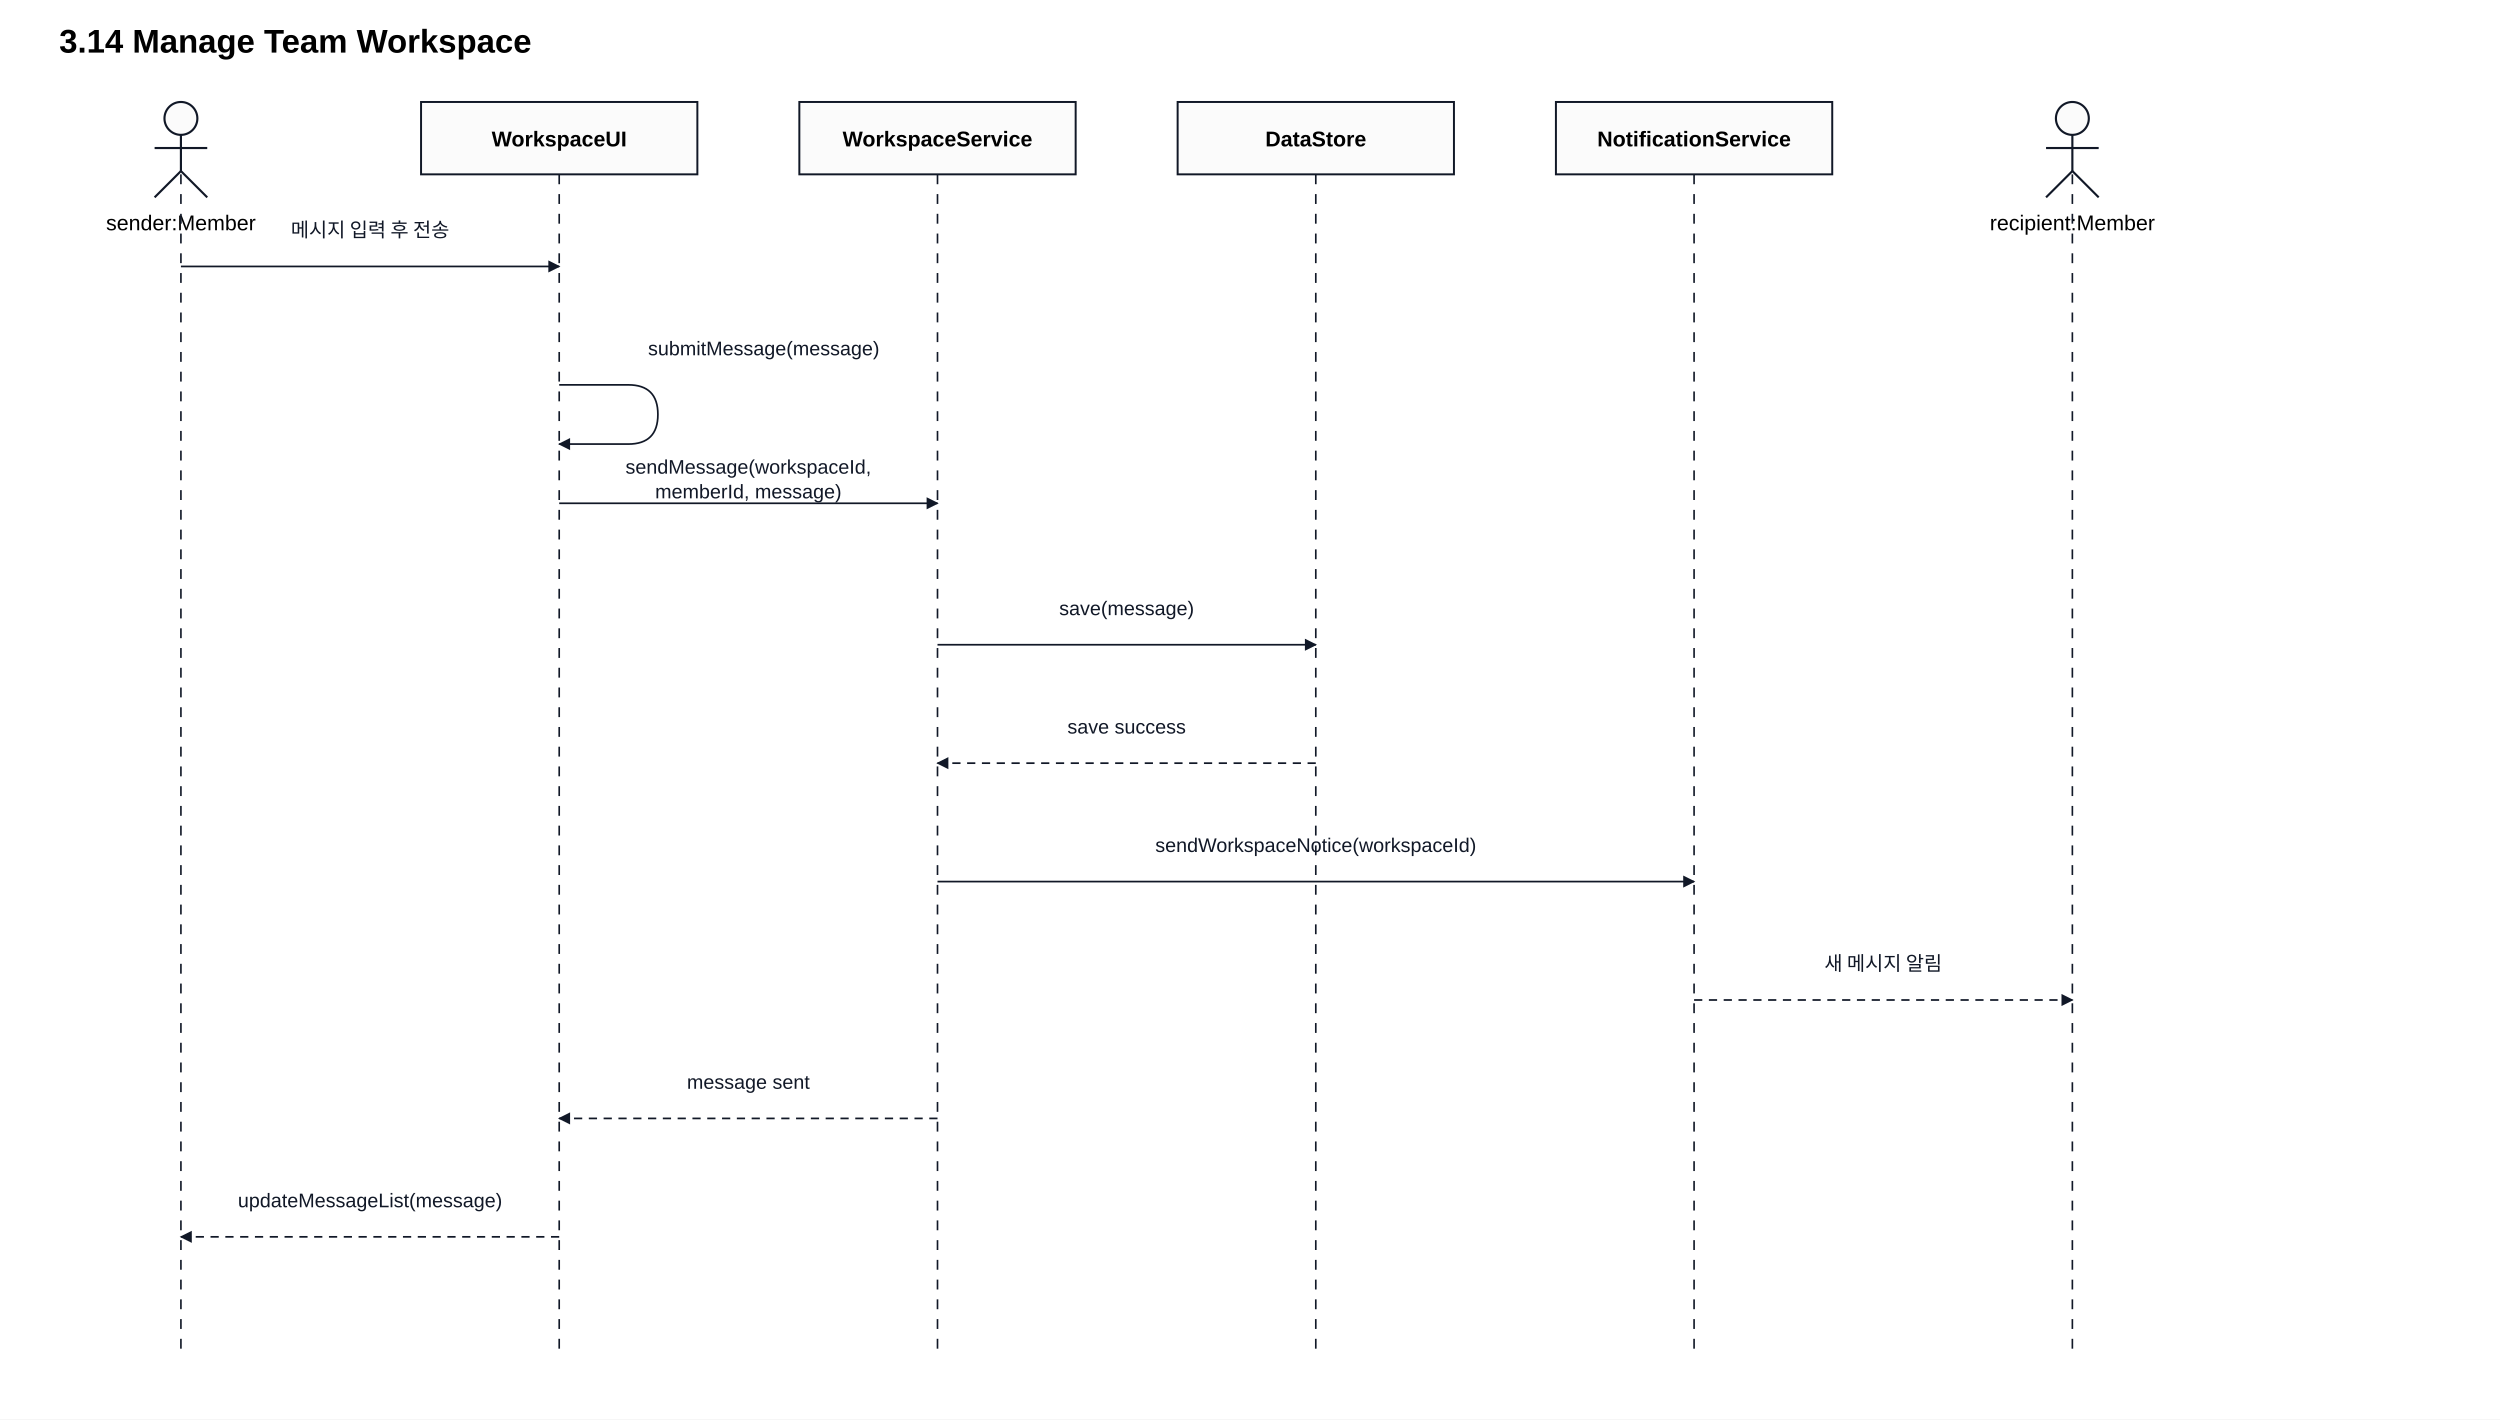
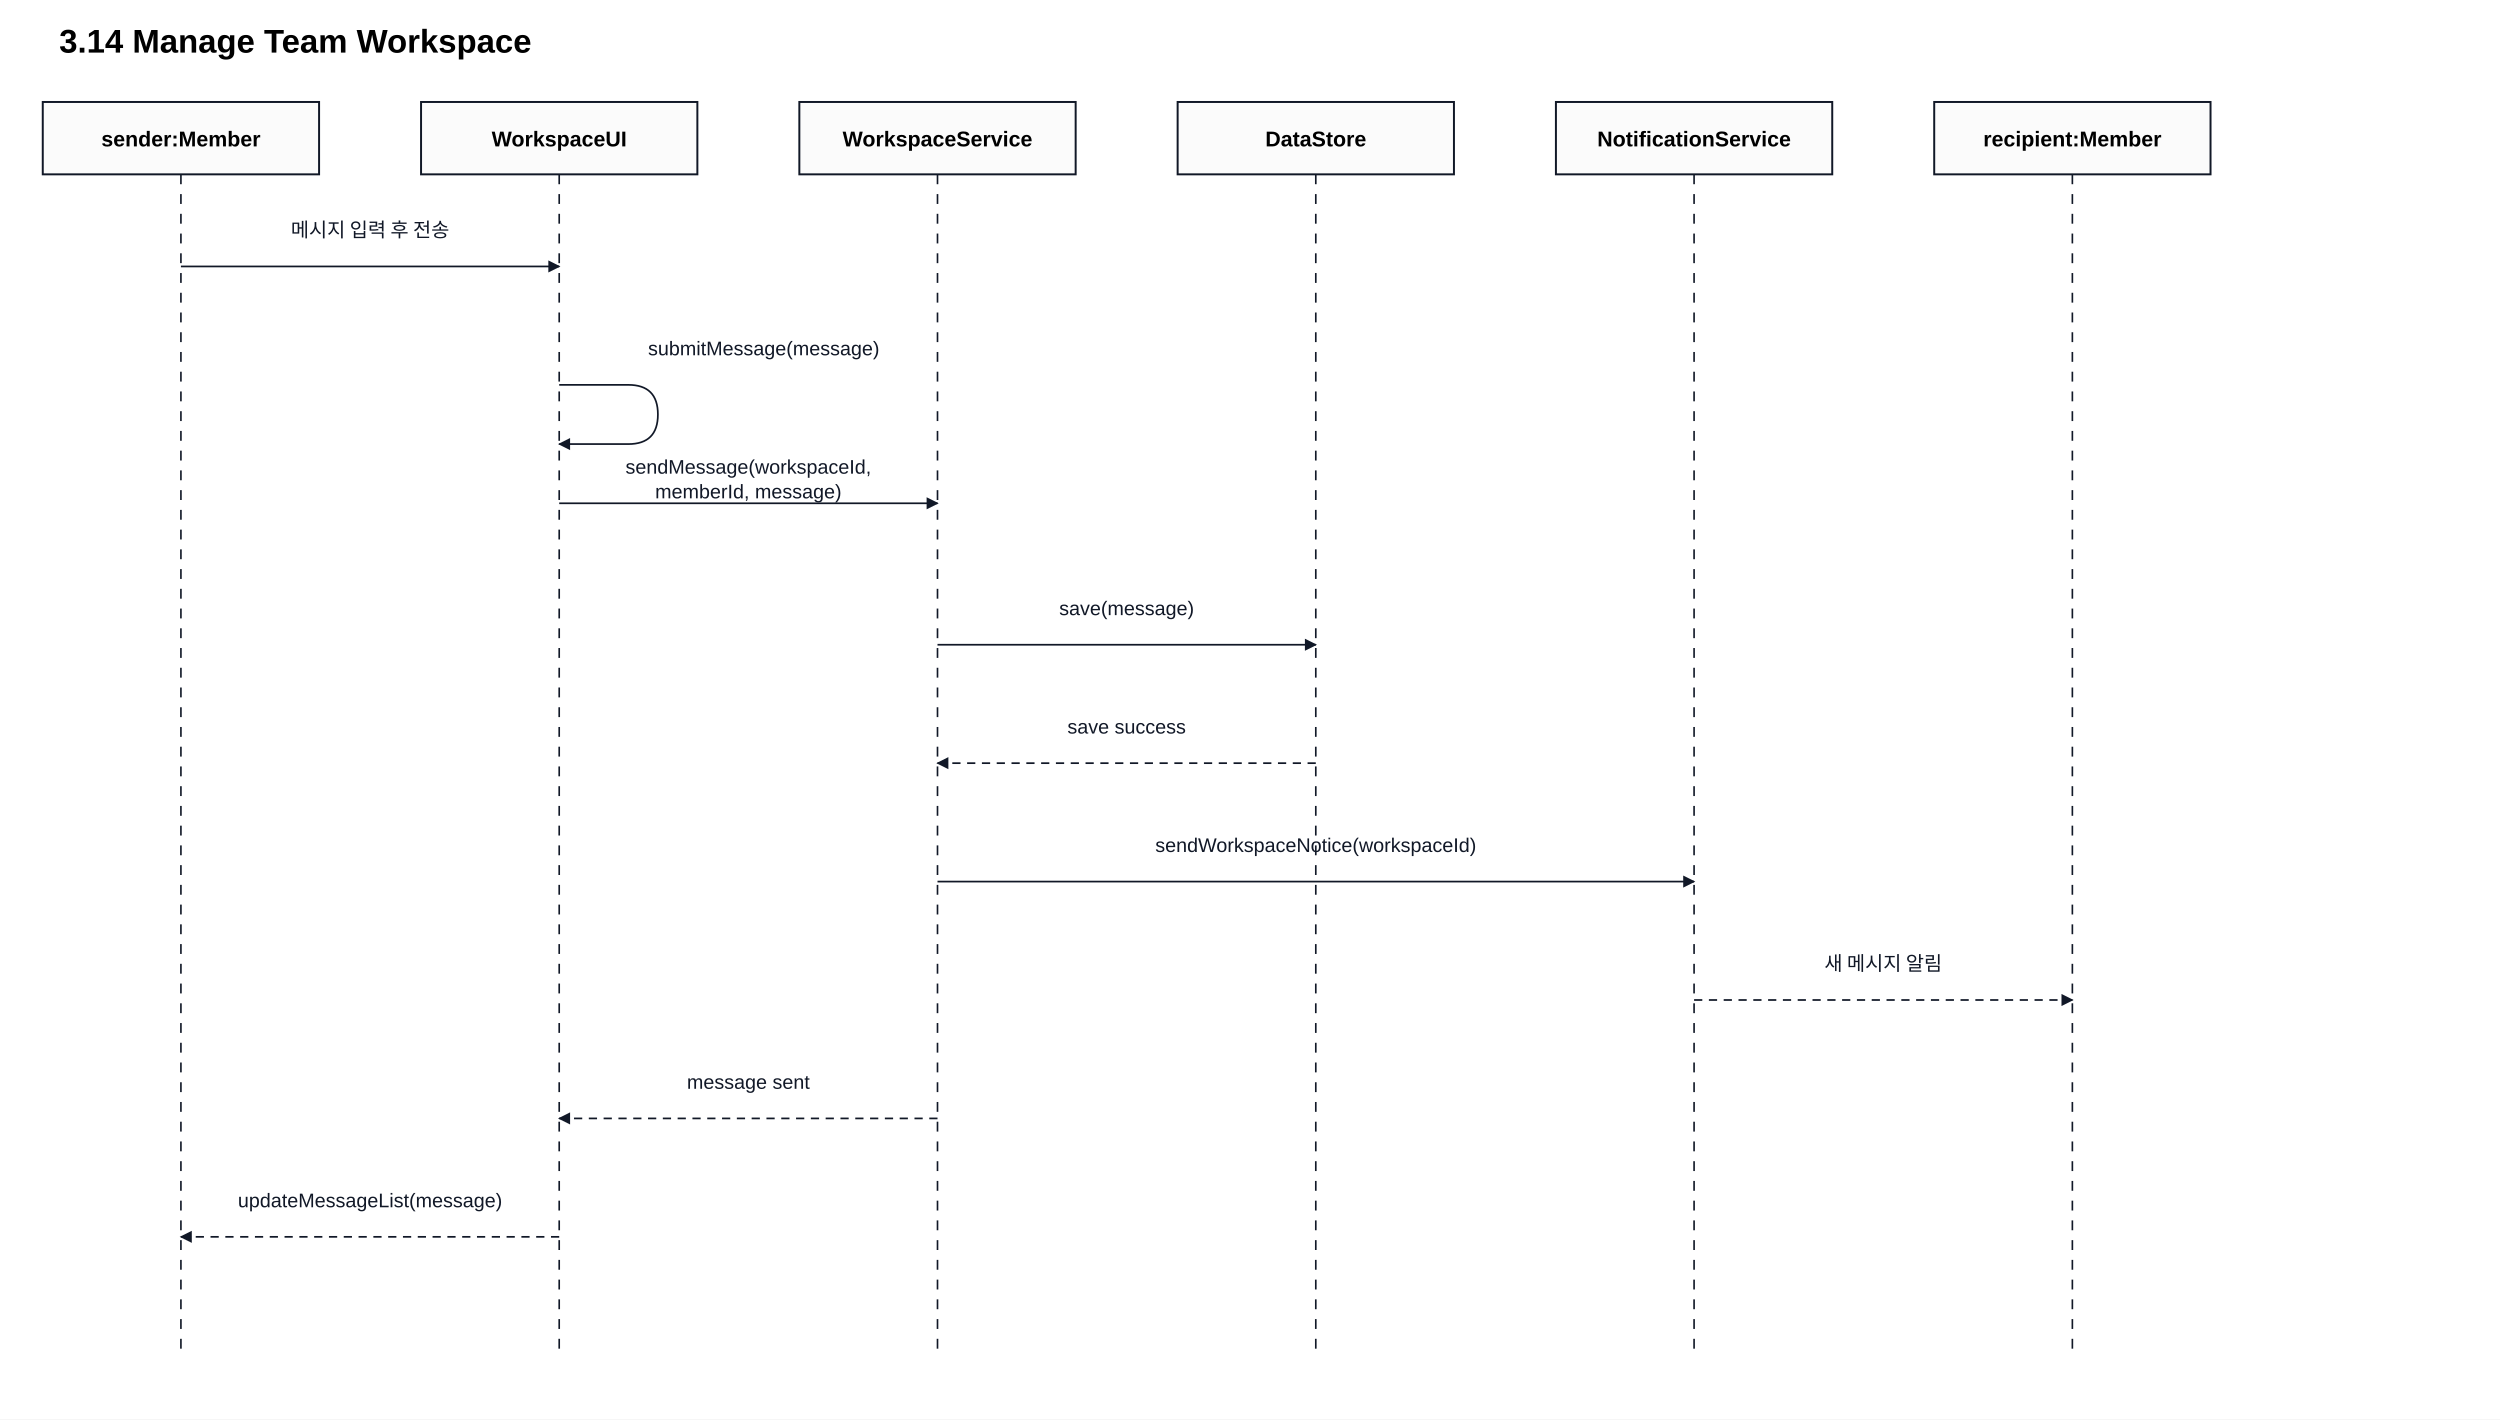
<svg xmlns="http://www.w3.org/2000/svg" width="1520" height="863" viewBox="0 0 1520 863">
  <defs>
    <marker id="arrow" viewBox="0 0 10 10" refX="9" refY="5" markerWidth="7" markerHeight="7" orient="auto">
      <path d="M0 0 L10 5 L0 10 z" fill="#111827" />
    </marker>
    <marker id="hollowArrow" viewBox="0 0 10 10" refX="9" refY="5" markerWidth="7" markerHeight="7" orient="auto">
      <path d="M0 0 L10 5 L0 10 z" fill="#fbfbfb" stroke="#111827" />
    </marker>
    <marker id="diamond" viewBox="0 0 16 10" refX="1" refY="5" markerWidth="11" markerHeight="9" orient="auto">
      <path d="M1 5 L8 1 L15 5 L8 9 z" fill="#111827" stroke="#111827" />
    </marker>
  </defs>
  <rect width="100%" height="100%" fill="#ffffff" />
  <text x="36" y="32" font-family="Arial, sans-serif" font-size="20" font-weight="700">3.14 Manage Team Workspace</text>
-   <circle cx="110" cy="72" r="10" fill="#fbfbfb" stroke="#111827" stroke-width="1.3" />
-   <line x1="110" y1="82" x2="110" y2="104" stroke="#111827" stroke-width="1.3" />
-   <line x1="94" y1="90" x2="126" y2="90" stroke="#111827" stroke-width="1.3" />
-   <line x1="110" y1="104" x2="94" y2="120" stroke="#111827" stroke-width="1.3" />
-   <line x1="110" y1="104" x2="126" y2="120" stroke="#111827" stroke-width="1.3" />
-   <text x="110" y="140" text-anchor="middle" font-family="Arial, sans-serif" font-size="13">sender:Member</text>
+   <rect x="26" y="62" width="168" height="44" fill="#fbfbfb" stroke="#111827" stroke-width="1.2" />
+   <text x="110" y="89" text-anchor="middle" font-family="Arial, sans-serif" font-size="13" font-weight="700">sender:Member</text>
  <line x1="110" y1="106" x2="110" y2="823" stroke="#111827" stroke-width="1" stroke-dasharray="6 6" />
  <rect x="256" y="62" width="168" height="44" fill="#fbfbfb" stroke="#111827" stroke-width="1.2" />
  <text x="340" y="89" text-anchor="middle" font-family="Arial, sans-serif" font-size="13" font-weight="700">WorkspaceUI</text>
  <line x1="340" y1="106" x2="340" y2="823" stroke="#111827" stroke-width="1" stroke-dasharray="6 6" />
  <rect x="486" y="62" width="168" height="44" fill="#fbfbfb" stroke="#111827" stroke-width="1.2" />
  <text x="570" y="89" text-anchor="middle" font-family="Arial, sans-serif" font-size="13" font-weight="700">WorkspaceService</text>
  <line x1="570" y1="106" x2="570" y2="823" stroke="#111827" stroke-width="1" stroke-dasharray="6 6" />
  <rect x="716" y="62" width="168" height="44" fill="#fbfbfb" stroke="#111827" stroke-width="1.2" />
  <text x="800" y="89" text-anchor="middle" font-family="Arial, sans-serif" font-size="13" font-weight="700">DataStore</text>
  <line x1="800" y1="106" x2="800" y2="823" stroke="#111827" stroke-width="1" stroke-dasharray="6 6" />
  <rect x="946" y="62" width="168" height="44" fill="#fbfbfb" stroke="#111827" stroke-width="1.2" />
  <text x="1030" y="89" text-anchor="middle" font-family="Arial, sans-serif" font-size="13" font-weight="700">NotificationService</text>
  <line x1="1030" y1="106" x2="1030" y2="823" stroke="#111827" stroke-width="1" stroke-dasharray="6 6" />
-   <circle cx="1260" cy="72" r="10" fill="#fbfbfb" stroke="#111827" stroke-width="1.3" />
-   <line x1="1260" y1="82" x2="1260" y2="104" stroke="#111827" stroke-width="1.3" />
-   <line x1="1244" y1="90" x2="1276" y2="90" stroke="#111827" stroke-width="1.3" />
-   <line x1="1260" y1="104" x2="1244" y2="120" stroke="#111827" stroke-width="1.3" />
-   <line x1="1260" y1="104" x2="1276" y2="120" stroke="#111827" stroke-width="1.3" />
-   <text x="1260" y="140" text-anchor="middle" font-family="Arial, sans-serif" font-size="13">recipient:Member</text>
+   <rect x="1176" y="62" width="168" height="44" fill="#fbfbfb" stroke="#111827" stroke-width="1.2" />
+   <text x="1260" y="89" text-anchor="middle" font-family="Arial, sans-serif" font-size="13" font-weight="700">recipient:Member</text>
  <line x1="1260" y1="106" x2="1260" y2="823" stroke="#111827" stroke-width="1" stroke-dasharray="6 6" />
  <line x1="110" y1="162" x2="340" y2="162" stroke="#111827" stroke-width="1.05" marker-end="url(#arrow)" />
  <text x="225" y="144" text-anchor="middle" font-family="Arial, sans-serif" font-size="12" font-weight="400" fill="#111827">메시지 입력 후 전송</text>
  <path d="M340 234 h42 q18 0 18 18 q0 18 -18 18 h-42" fill="none" stroke="#111827" stroke-width="1.05" marker-end="url(#arrow)" />
  <text x="394" y="216" text-anchor="start" font-family="Arial, sans-serif" font-size="12" font-weight="400" fill="#111827">submitMessage(message)</text>
  <line x1="340" y1="306" x2="570" y2="306" stroke="#111827" stroke-width="1.05" marker-end="url(#arrow)" />
  <text x="455" y="288" text-anchor="middle" font-family="Arial, sans-serif" font-size="12" font-weight="400" fill="#111827">sendMessage(workspaceId,</text>
  <text x="455" y="303" text-anchor="middle" font-family="Arial, sans-serif" font-size="12" font-weight="400" fill="#111827">memberId, message)</text>
  <line x1="570" y1="392" x2="800" y2="392" stroke="#111827" stroke-width="1.05" marker-end="url(#arrow)" />
  <text x="685" y="374" text-anchor="middle" font-family="Arial, sans-serif" font-size="12" font-weight="400" fill="#111827">save(message)</text>
  <line x1="800" y1="464" x2="570" y2="464" stroke="#111827" stroke-width="1.05" marker-end="url(#arrow)" stroke-dasharray="5 4" />
  <text x="685" y="446" text-anchor="middle" font-family="Arial, sans-serif" font-size="12" font-weight="400" fill="#111827">save success</text>
  <line x1="570" y1="536" x2="1030" y2="536" stroke="#111827" stroke-width="1.05" marker-end="url(#arrow)" />
  <text x="800" y="518" text-anchor="middle" font-family="Arial, sans-serif" font-size="12" font-weight="400" fill="#111827">sendWorkspaceNotice(workspaceId)</text>
  <line x1="1030" y1="608" x2="1260" y2="608" stroke="#111827" stroke-width="1.05" marker-end="url(#arrow)" stroke-dasharray="5 4" />
  <text x="1145" y="590" text-anchor="middle" font-family="Arial, sans-serif" font-size="12" font-weight="400" fill="#111827">새 메시지 알림</text>
  <line x1="570" y1="680" x2="340" y2="680" stroke="#111827" stroke-width="1.05" marker-end="url(#arrow)" stroke-dasharray="5 4" />
  <text x="455" y="662" text-anchor="middle" font-family="Arial, sans-serif" font-size="12" font-weight="400" fill="#111827">message sent</text>
  <line x1="340" y1="752" x2="110" y2="752" stroke="#111827" stroke-width="1.05" marker-end="url(#arrow)" stroke-dasharray="5 4" />
  <text x="225" y="734" text-anchor="middle" font-family="Arial, sans-serif" font-size="12" font-weight="400" fill="#111827">updateMessageList(message)</text>
</svg>
